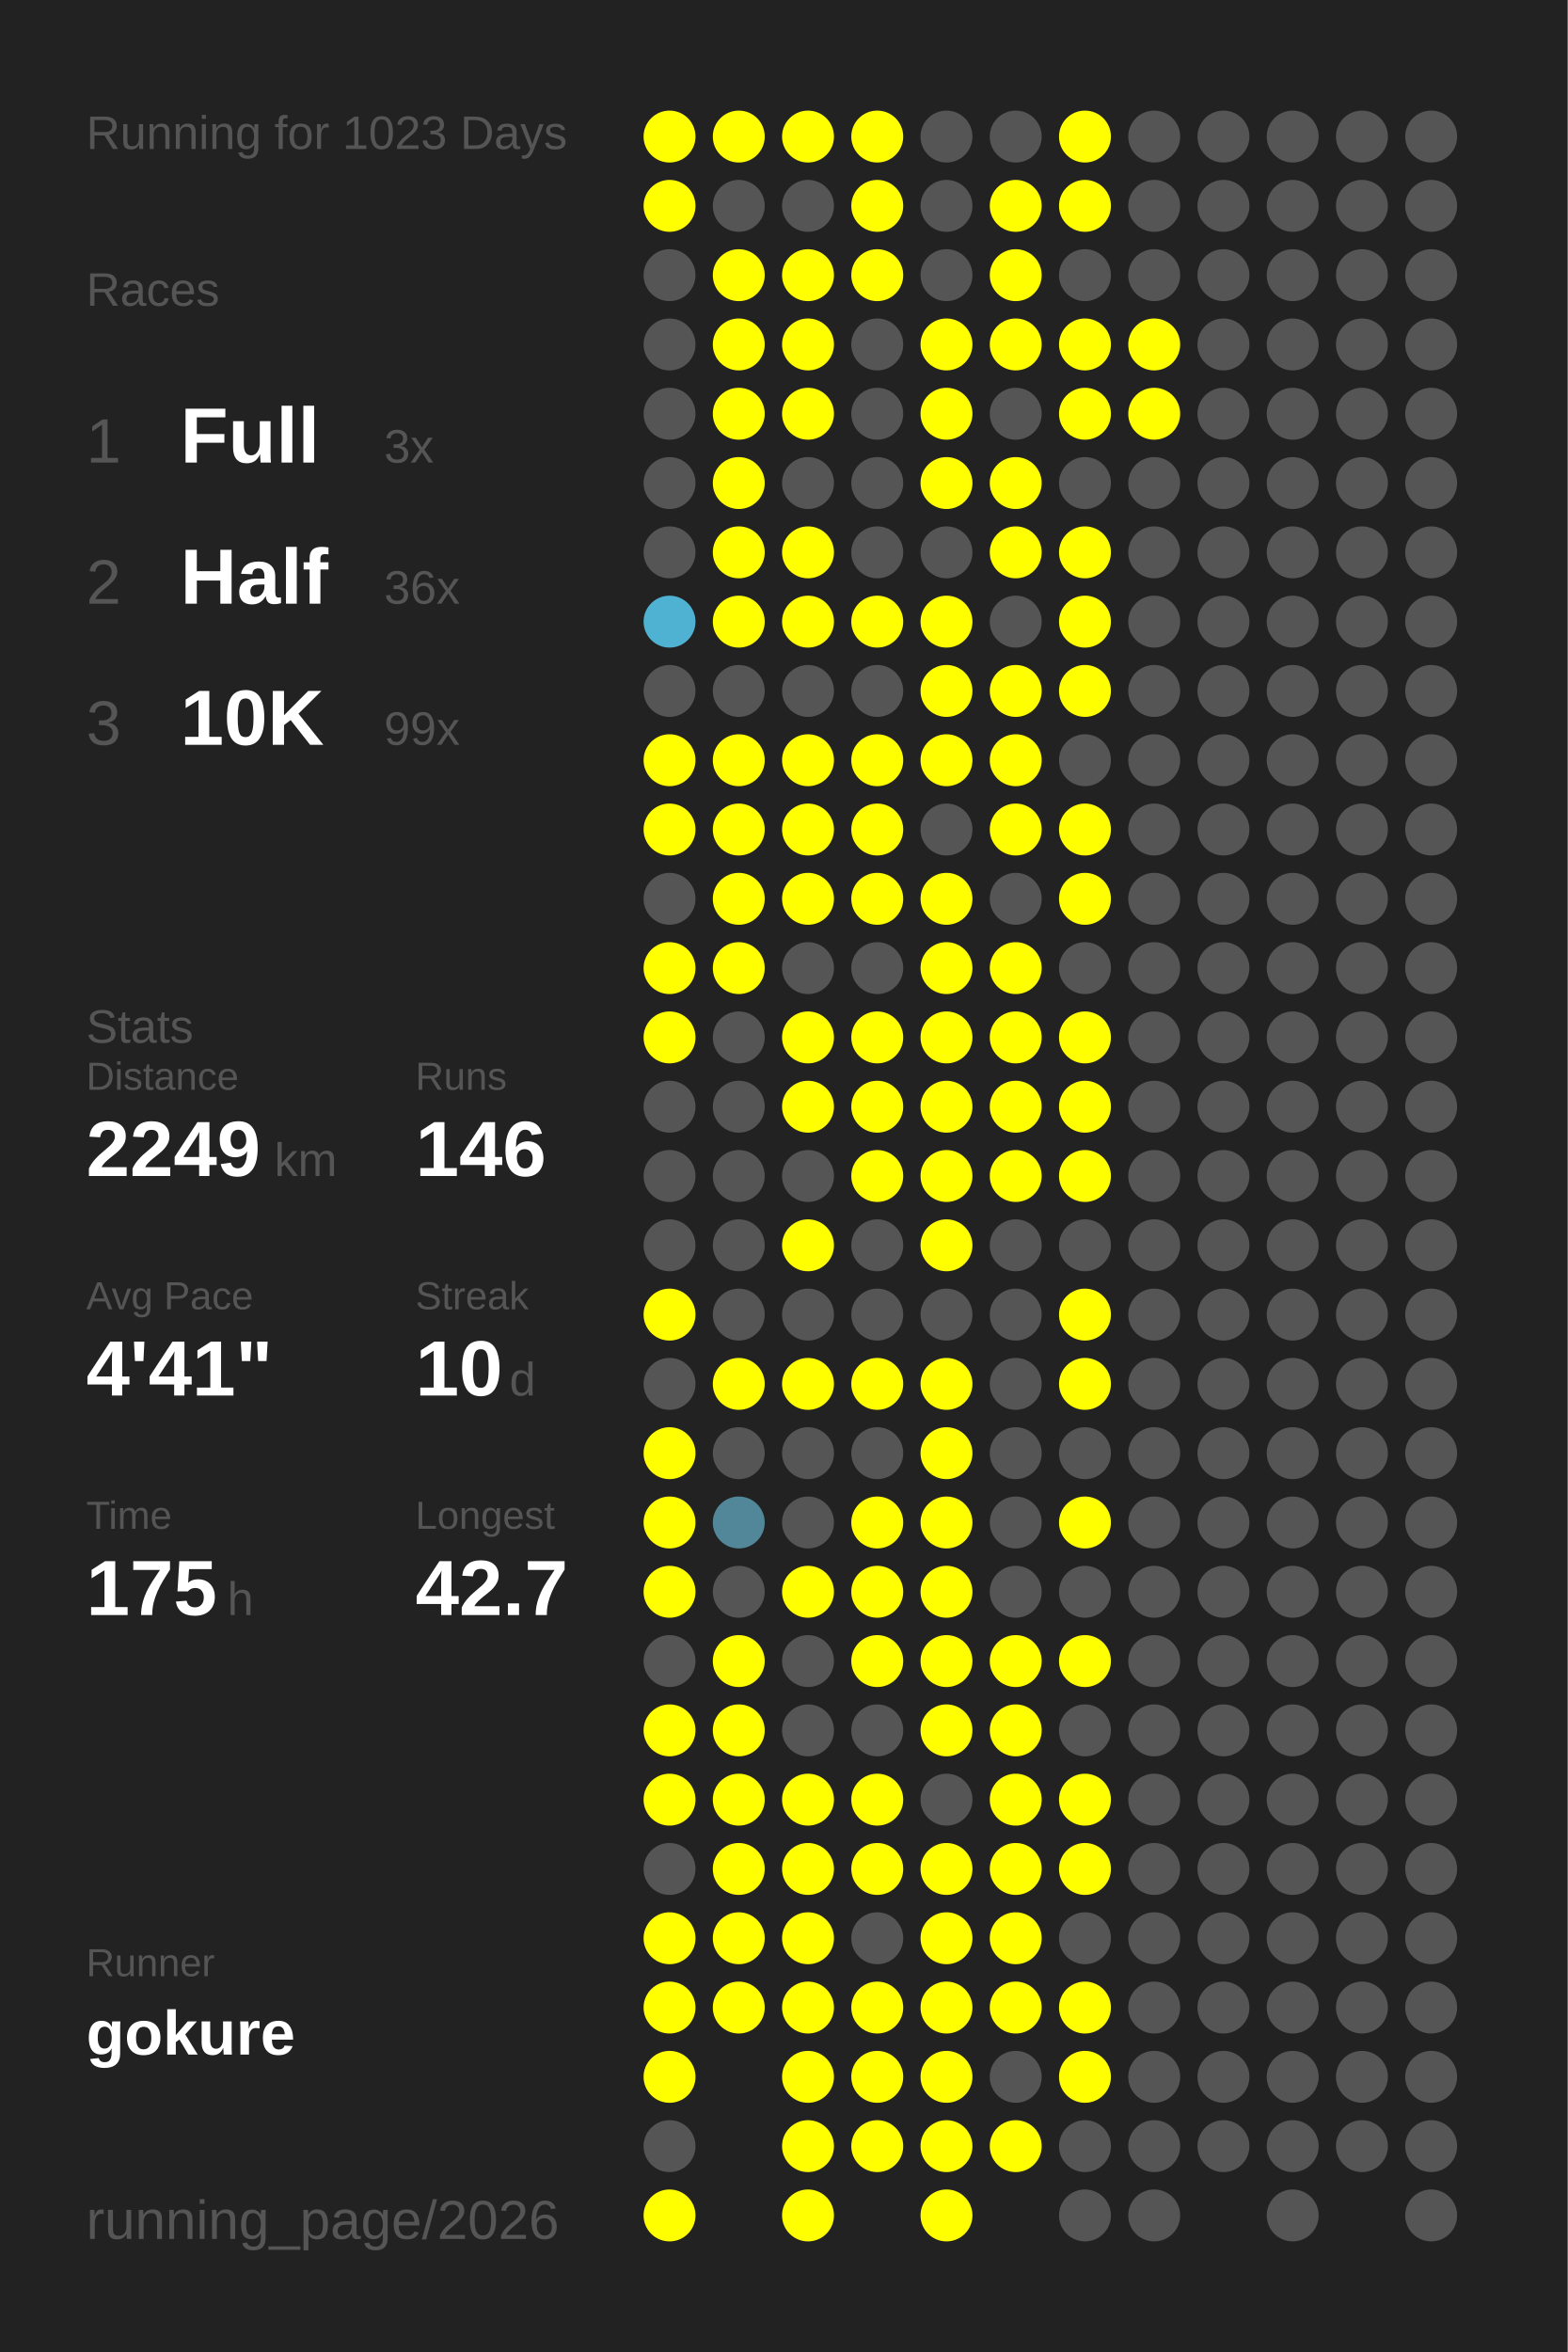
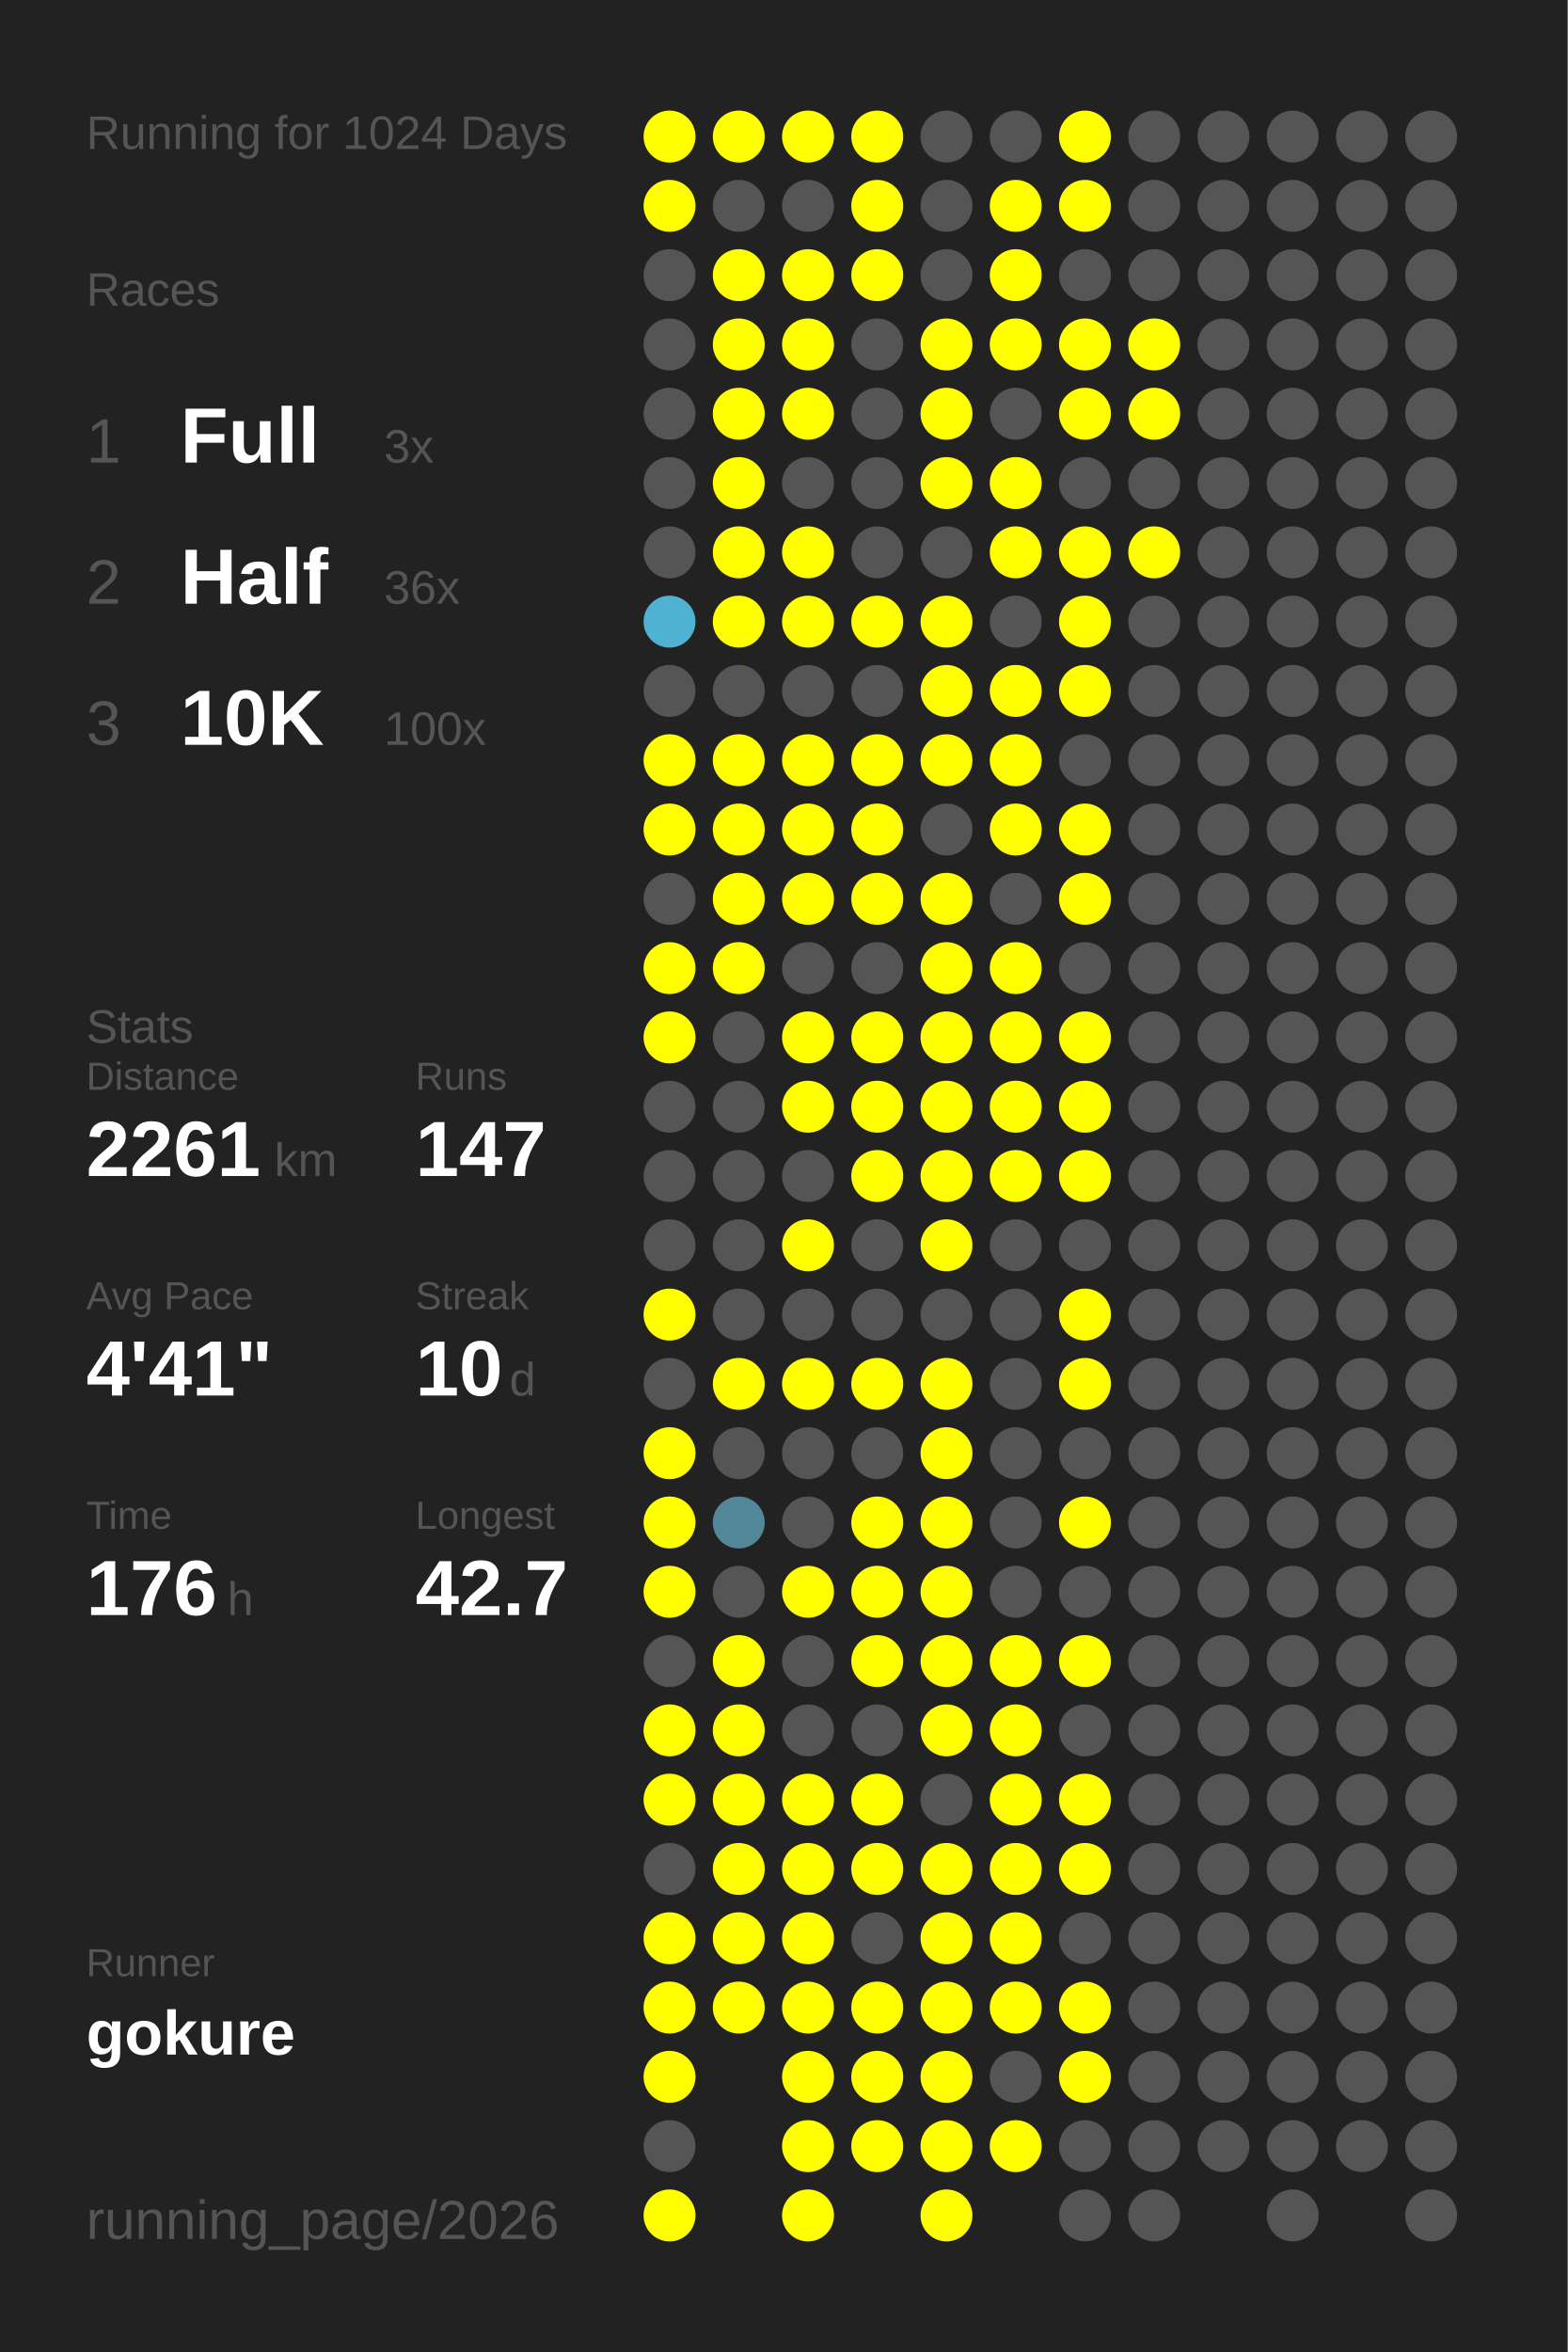
<svg xmlns="http://www.w3.org/2000/svg" baseProfile="full" height="300mm" version="1.1" viewBox="0,0,200,300" width="200mm">
  <defs />
  <rect fill="#222222" height="300" width="200" x="0" y="0" />
-   <text fill="#555555" style="font-size:6px; font-family:Arial;" x="11" y="19">Running for 1023 Days</text>
+   <text fill="#555555" style="font-size:6px; font-family:Arial;" x="11" y="19">Running for 1024 Days</text>
  <text fill="#555555" style="font-size:6px; font-family:Arial;" x="11" y="39">Races</text>
  <text fill="#555555" style="font-size:8px; font-family:Arial;" x="11" y="59">1</text>
  <text fill="#FFFFFF" style="font-size:10px; font-family:Arial; font-weight:bold;" x="23" y="59">Full</text>
  <text fill="#555555" style="font-size:6px; font-family:Arial;" x="49" y="59">3x</text>
  <text fill="#555555" style="font-size:8px; font-family:Arial;" x="11" y="77">2</text>
  <text fill="#FFFFFF" style="font-size:10px; font-family:Arial; font-weight:bold;" x="23" y="77">Half</text>
  <text fill="#555555" style="font-size:6px; font-family:Arial;" x="49" y="77">36x</text>
  <text fill="#555555" style="font-size:8px; font-family:Arial;" x="11" y="95">3</text>
  <text fill="#FFFFFF" style="font-size:10px; font-family:Arial; font-weight:bold;" x="23" y="95">10K</text>
-   <text fill="#555555" style="font-size:6px; font-family:Arial;" x="49" y="95">99x</text>
+   <text fill="#555555" style="font-size:6px; font-family:Arial;" x="49" y="95">100x</text>
  <text fill="#555555" style="font-size:6px; font-family:Arial;" x="11" y="133">Stats</text>
  <text fill="#555555" style="font-size:5px; font-family:Arial;" x="11" y="139">Distance</text>
-   <text fill="#FFFFFF" style="font-size:10px; font-family:Arial; font-weight:bold;" x="11" y="150">2249</text>
+   <text fill="#FFFFFF" style="font-size:10px; font-family:Arial; font-weight:bold;" x="11" y="150">2261</text>
  <text fill="#555555" style="font-size:6px; font-family:Arial;" x="35" y="150">km</text>
  <text fill="#555555" style="font-size:5px; font-family:Arial;" x="53" y="139">Runs</text>
-   <text fill="#FFFFFF" style="font-size:10px; font-family:Arial; font-weight:bold;" x="53" y="150">146</text>
+   <text fill="#FFFFFF" style="font-size:10px; font-family:Arial; font-weight:bold;" x="53" y="150">147</text>
  <text fill="#555555" style="font-size:5px; font-family:Arial;" x="11" y="167">Avg Pace</text>
  <text fill="#FFFFFF" style="font-size:10px; font-family:Arial; font-weight:bold;" x="11" y="178">4'41"</text>
  <text fill="#555555" style="font-size:5px; font-family:Arial;" x="53" y="167">Streak</text>
  <text fill="#FFFFFF" style="font-size:10px; font-family:Arial; font-weight:bold;" x="53" y="178">10</text>
  <text fill="#555555" style="font-size:6px; font-family:Arial;" x="65" y="178">d</text>
  <text fill="#555555" style="font-size:5px; font-family:Arial;" x="11" y="195">Time</text>
-   <text fill="#FFFFFF" style="font-size:10px; font-family:Arial; font-weight:bold;" x="11" y="206">175</text>
+   <text fill="#FFFFFF" style="font-size:10px; font-family:Arial; font-weight:bold;" x="11" y="206">176</text>
  <text fill="#555555" style="font-size:6px; font-family:Arial;" x="29" y="206">h</text>
  <text fill="#555555" style="font-size:5px; font-family:Arial;" x="53" y="195">Longest</text>
  <text fill="#FFFFFF" style="font-size:10px; font-family:Arial; font-weight:bold;" x="53" y="206">42.7</text>
  <text fill="#555555" style="font-size:5px; font-family:Arial;" x="11" y="252.065">Runner</text>
  <text fill="#FFFFFF" style="font-size:8px; font-family:Arial; font-weight:bold;" x="11" y="262.065">gokure</text>
  <text fill="#555555" style="font-size:7px; font-family:Arial;" x="11" y="285.581">running_page/2026</text>
  <circle cx="85.417" cy="17.419" fill="#FFFF00" r="3.312" />
  <circle cx="85.417" cy="26.258" fill="#FFFF00" r="3.312" />
  <circle cx="85.417" cy="35.097" fill="#555555" r="3.312" />
  <circle cx="85.417" cy="43.935" fill="#555555" r="3.312" />
  <circle cx="85.417" cy="52.774" fill="#555555" r="3.312" />
  <circle cx="85.417" cy="61.613" fill="#555555" r="3.312" />
  <circle cx="85.417" cy="70.452" fill="#555555" r="3.312" />
  <circle cx="85.417" cy="79.29" fill="#4fb2d3" r="3.312" />
  <circle cx="85.417" cy="88.129" fill="#555555" r="3.312" />
  <circle cx="85.417" cy="96.968" fill="#FFFF00" r="3.312" />
  <circle cx="85.417" cy="105.806" fill="#FFFF00" r="3.312" />
  <circle cx="85.417" cy="114.645" fill="#555555" r="3.312" />
  <circle cx="85.417" cy="123.484" fill="#FFFF00" r="3.312" />
  <circle cx="85.417" cy="132.323" fill="#FFFF00" r="3.312" />
  <circle cx="85.417" cy="141.161" fill="#555555" r="3.312" />
  <circle cx="85.417" cy="150" fill="#555555" r="3.312" />
  <circle cx="85.417" cy="158.839" fill="#555555" r="3.312" />
  <circle cx="85.417" cy="167.677" fill="#FFFF00" r="3.312" />
  <circle cx="85.417" cy="176.516" fill="#555555" r="3.312" />
  <circle cx="85.417" cy="185.355" fill="#FFFF00" r="3.312" />
  <circle cx="85.417" cy="194.194" fill="#FFFF00" r="3.312" />
  <circle cx="85.417" cy="203.032" fill="#FFFF00" r="3.312" />
  <circle cx="85.417" cy="211.871" fill="#555555" r="3.312" />
  <circle cx="85.417" cy="220.71" fill="#FFFF00" r="3.312" />
  <circle cx="85.417" cy="229.548" fill="#FFFF00" r="3.312" />
  <circle cx="85.417" cy="238.387" fill="#555555" r="3.312" />
  <circle cx="85.417" cy="247.226" fill="#FFFF00" r="3.312" />
  <circle cx="85.417" cy="256.065" fill="#FFFF00" r="3.312" />
  <circle cx="85.417" cy="264.903" fill="#FFFF00" r="3.312" />
  <circle cx="85.417" cy="273.742" fill="#555555" r="3.312" />
  <circle cx="85.417" cy="282.581" fill="#FFFF00" r="3.312" />
  <circle cx="94.25" cy="17.419" fill="#FFFF00" r="3.312" />
  <circle cx="94.25" cy="26.258" fill="#555555" r="3.312" />
  <circle cx="94.25" cy="35.097" fill="#FFFF00" r="3.312" />
  <circle cx="94.25" cy="43.935" fill="#FFFF00" r="3.312" />
  <circle cx="94.25" cy="52.774" fill="#FFFF00" r="3.312" />
  <circle cx="94.25" cy="61.613" fill="#FFFF00" r="3.312" />
  <circle cx="94.25" cy="70.452" fill="#FFFF00" r="3.312" />
  <circle cx="94.25" cy="79.29" fill="#FFFF00" r="3.312" />
  <circle cx="94.25" cy="88.129" fill="#555555" r="3.312" />
  <circle cx="94.25" cy="96.968" fill="#FFFF00" r="3.312" />
  <circle cx="94.25" cy="105.806" fill="#FFFF00" r="3.312" />
  <circle cx="94.25" cy="114.645" fill="#FFFF00" r="3.312" />
  <circle cx="94.25" cy="123.484" fill="#FFFF00" r="3.312" />
  <circle cx="94.25" cy="132.323" fill="#555555" r="3.312" />
  <circle cx="94.25" cy="141.161" fill="#555555" r="3.312" />
  <circle cx="94.25" cy="150" fill="#555555" r="3.312" />
  <circle cx="94.25" cy="158.839" fill="#555555" r="3.312" />
  <circle cx="94.25" cy="167.677" fill="#555555" r="3.312" />
  <circle cx="94.25" cy="176.516" fill="#FFFF00" r="3.312" />
  <circle cx="94.25" cy="185.355" fill="#555555" r="3.312" />
  <circle cx="94.25" cy="194.194" fill="#518799" r="3.312" />
  <circle cx="94.25" cy="203.032" fill="#555555" r="3.312" />
  <circle cx="94.25" cy="211.871" fill="#FFFF00" r="3.312" />
  <circle cx="94.25" cy="220.71" fill="#FFFF00" r="3.312" />
  <circle cx="94.25" cy="229.548" fill="#FFFF00" r="3.312" />
  <circle cx="94.25" cy="238.387" fill="#FFFF00" r="3.312" />
  <circle cx="94.25" cy="247.226" fill="#FFFF00" r="3.312" />
  <circle cx="94.25" cy="256.065" fill="#FFFF00" r="3.312" />
  <circle cx="103.083" cy="17.419" fill="#FFFF00" r="3.312" />
  <circle cx="103.083" cy="26.258" fill="#555555" r="3.312" />
  <circle cx="103.083" cy="35.097" fill="#FFFF00" r="3.312" />
  <circle cx="103.083" cy="43.935" fill="#FFFF00" r="3.312" />
  <circle cx="103.083" cy="52.774" fill="#FFFF00" r="3.312" />
  <circle cx="103.083" cy="61.613" fill="#555555" r="3.312" />
  <circle cx="103.083" cy="70.452" fill="#FFFF00" r="3.312" />
  <circle cx="103.083" cy="79.29" fill="#FFFF00" r="3.312" />
  <circle cx="103.083" cy="88.129" fill="#555555" r="3.312" />
  <circle cx="103.083" cy="96.968" fill="#FFFF00" r="3.312" />
  <circle cx="103.083" cy="105.806" fill="#FFFF00" r="3.312" />
  <circle cx="103.083" cy="114.645" fill="#FFFF00" r="3.312" />
  <circle cx="103.083" cy="123.484" fill="#555555" r="3.312" />
  <circle cx="103.083" cy="132.323" fill="#FFFF00" r="3.312" />
  <circle cx="103.083" cy="141.161" fill="#FFFF00" r="3.312" />
  <circle cx="103.083" cy="150" fill="#555555" r="3.312" />
  <circle cx="103.083" cy="158.839" fill="#FFFF00" r="3.312" />
  <circle cx="103.083" cy="167.677" fill="#555555" r="3.312" />
  <circle cx="103.083" cy="176.516" fill="#FFFF00" r="3.312" />
  <circle cx="103.083" cy="185.355" fill="#555555" r="3.312" />
  <circle cx="103.083" cy="194.194" fill="#555555" r="3.312" />
  <circle cx="103.083" cy="203.032" fill="#FFFF00" r="3.312" />
  <circle cx="103.083" cy="211.871" fill="#555555" r="3.312" />
  <circle cx="103.083" cy="220.71" fill="#555555" r="3.312" />
  <circle cx="103.083" cy="229.548" fill="#FFFF00" r="3.312" />
  <circle cx="103.083" cy="238.387" fill="#FFFF00" r="3.312" />
  <circle cx="103.083" cy="247.226" fill="#FFFF00" r="3.312" />
  <circle cx="103.083" cy="256.065" fill="#FFFF00" r="3.312" />
  <circle cx="103.083" cy="264.903" fill="#FFFF00" r="3.312" />
  <circle cx="103.083" cy="273.742" fill="#FFFF00" r="3.312" />
  <circle cx="103.083" cy="282.581" fill="#FFFF00" r="3.312" />
  <circle cx="111.917" cy="17.419" fill="#FFFF00" r="3.312" />
  <circle cx="111.917" cy="26.258" fill="#FFFF00" r="3.312" />
  <circle cx="111.917" cy="35.097" fill="#FFFF00" r="3.312" />
  <circle cx="111.917" cy="43.935" fill="#555555" r="3.312" />
  <circle cx="111.917" cy="52.774" fill="#555555" r="3.312" />
  <circle cx="111.917" cy="61.613" fill="#555555" r="3.312" />
  <circle cx="111.917" cy="70.452" fill="#555555" r="3.312" />
  <circle cx="111.917" cy="79.29" fill="#FFFF00" r="3.312" />
  <circle cx="111.917" cy="88.129" fill="#555555" r="3.312" />
  <circle cx="111.917" cy="96.968" fill="#FFFF00" r="3.312" />
  <circle cx="111.917" cy="105.806" fill="#FFFF00" r="3.312" />
  <circle cx="111.917" cy="114.645" fill="#FFFF00" r="3.312" />
  <circle cx="111.917" cy="123.484" fill="#555555" r="3.312" />
  <circle cx="111.917" cy="132.323" fill="#FFFF00" r="3.312" />
  <circle cx="111.917" cy="141.161" fill="#FFFF00" r="3.312" />
  <circle cx="111.917" cy="150" fill="#FFFF00" r="3.312" />
  <circle cx="111.917" cy="158.839" fill="#555555" r="3.312" />
  <circle cx="111.917" cy="167.677" fill="#555555" r="3.312" />
  <circle cx="111.917" cy="176.516" fill="#FFFF00" r="3.312" />
  <circle cx="111.917" cy="185.355" fill="#555555" r="3.312" />
  <circle cx="111.917" cy="194.194" fill="#FFFF00" r="3.312" />
  <circle cx="111.917" cy="203.032" fill="#FFFF00" r="3.312" />
  <circle cx="111.917" cy="211.871" fill="#FFFF00" r="3.312" />
  <circle cx="111.917" cy="220.71" fill="#555555" r="3.312" />
  <circle cx="111.917" cy="229.548" fill="#FFFF00" r="3.312" />
  <circle cx="111.917" cy="238.387" fill="#FFFF00" r="3.312" />
  <circle cx="111.917" cy="247.226" fill="#555555" r="3.312" />
  <circle cx="111.917" cy="256.065" fill="#FFFF00" r="3.312" />
  <circle cx="111.917" cy="264.903" fill="#FFFF00" r="3.312" />
  <circle cx="111.917" cy="273.742" fill="#FFFF00" r="3.312" />
  <circle cx="120.75" cy="17.419" fill="#555555" r="3.312" />
  <circle cx="120.75" cy="26.258" fill="#555555" r="3.312" />
  <circle cx="120.75" cy="35.097" fill="#555555" r="3.312" />
  <circle cx="120.75" cy="43.935" fill="#FFFF00" r="3.312" />
  <circle cx="120.75" cy="52.774" fill="#FFFF00" r="3.312" />
  <circle cx="120.75" cy="61.613" fill="#FFFF00" r="3.312" />
  <circle cx="120.75" cy="70.452" fill="#555555" r="3.312" />
  <circle cx="120.75" cy="79.29" fill="#FFFF00" r="3.312" />
  <circle cx="120.75" cy="88.129" fill="#FFFF00" r="3.312" />
  <circle cx="120.75" cy="96.968" fill="#FFFF00" r="3.312" />
  <circle cx="120.75" cy="105.806" fill="#555555" r="3.312" />
  <circle cx="120.75" cy="114.645" fill="#FFFF00" r="3.312" />
  <circle cx="120.75" cy="123.484" fill="#FFFF00" r="3.312" />
  <circle cx="120.75" cy="132.323" fill="#FFFF00" r="3.312" />
  <circle cx="120.75" cy="141.161" fill="#FFFF00" r="3.312" />
  <circle cx="120.75" cy="150" fill="#FFFF00" r="3.312" />
  <circle cx="120.75" cy="158.839" fill="#FFFF00" r="3.312" />
  <circle cx="120.75" cy="167.677" fill="#555555" r="3.312" />
  <circle cx="120.75" cy="176.516" fill="#FFFF00" r="3.312" />
  <circle cx="120.75" cy="185.355" fill="#FFFF00" r="3.312" />
  <circle cx="120.75" cy="194.194" fill="#FFFF00" r="3.312" />
  <circle cx="120.75" cy="203.032" fill="#FFFF00" r="3.312" />
  <circle cx="120.75" cy="211.871" fill="#FFFF00" r="3.312" />
  <circle cx="120.75" cy="220.71" fill="#FFFF00" r="3.312" />
  <circle cx="120.75" cy="229.548" fill="#555555" r="3.312" />
  <circle cx="120.75" cy="238.387" fill="#FFFF00" r="3.312" />
  <circle cx="120.75" cy="247.226" fill="#FFFF00" r="3.312" />
  <circle cx="120.75" cy="256.065" fill="#FFFF00" r="3.312" />
  <circle cx="120.75" cy="264.903" fill="#FFFF00" r="3.312" />
  <circle cx="120.75" cy="273.742" fill="#FFFF00" r="3.312" />
  <circle cx="120.75" cy="282.581" fill="#FFFF00" r="3.312" />
  <circle cx="129.583" cy="17.419" fill="#555555" r="3.312" />
  <circle cx="129.583" cy="26.258" fill="#FFFF00" r="3.312" />
  <circle cx="129.583" cy="35.097" fill="#FFFF00" r="3.312" />
  <circle cx="129.583" cy="43.935" fill="#FFFF00" r="3.312" />
  <circle cx="129.583" cy="52.774" fill="#555555" r="3.312" />
  <circle cx="129.583" cy="61.613" fill="#FFFF00" r="3.312" />
  <circle cx="129.583" cy="70.452" fill="#FFFF00" r="3.312" />
  <circle cx="129.583" cy="79.29" fill="#555555" r="3.312" />
  <circle cx="129.583" cy="88.129" fill="#FFFF00" r="3.312" />
  <circle cx="129.583" cy="96.968" fill="#FFFF00" r="3.312" />
  <circle cx="129.583" cy="105.806" fill="#FFFF00" r="3.312" />
  <circle cx="129.583" cy="114.645" fill="#555555" r="3.312" />
  <circle cx="129.583" cy="123.484" fill="#FFFF00" r="3.312" />
  <circle cx="129.583" cy="132.323" fill="#FFFF00" r="3.312" />
  <circle cx="129.583" cy="141.161" fill="#FFFF00" r="3.312" />
  <circle cx="129.583" cy="150" fill="#FFFF00" r="3.312" />
  <circle cx="129.583" cy="158.839" fill="#555555" r="3.312" />
  <circle cx="129.583" cy="167.677" fill="#555555" r="3.312" />
  <circle cx="129.583" cy="176.516" fill="#555555" r="3.312" />
  <circle cx="129.583" cy="185.355" fill="#555555" r="3.312" />
  <circle cx="129.583" cy="194.194" fill="#555555" r="3.312" />
  <circle cx="129.583" cy="203.032" fill="#555555" r="3.312" />
  <circle cx="129.583" cy="211.871" fill="#FFFF00" r="3.312" />
  <circle cx="129.583" cy="220.71" fill="#FFFF00" r="3.312" />
  <circle cx="129.583" cy="229.548" fill="#FFFF00" r="3.312" />
  <circle cx="129.583" cy="238.387" fill="#FFFF00" r="3.312" />
  <circle cx="129.583" cy="247.226" fill="#FFFF00" r="3.312" />
  <circle cx="129.583" cy="256.065" fill="#FFFF00" r="3.312" />
  <circle cx="129.583" cy="264.903" fill="#555555" r="3.312" />
  <circle cx="129.583" cy="273.742" fill="#FFFF00" r="3.312" />
  <circle cx="138.417" cy="17.419" fill="#FFFF00" r="3.312" />
  <circle cx="138.417" cy="26.258" fill="#FFFF00" r="3.312" />
  <circle cx="138.417" cy="35.097" fill="#555555" r="3.312" />
  <circle cx="138.417" cy="43.935" fill="#FFFF00" r="3.312" />
  <circle cx="138.417" cy="52.774" fill="#FFFF00" r="3.312" />
  <circle cx="138.417" cy="61.613" fill="#555555" r="3.312" />
  <circle cx="138.417" cy="70.452" fill="#FFFF00" r="3.312" />
  <circle cx="138.417" cy="79.29" fill="#FFFF00" r="3.312" />
  <circle cx="138.417" cy="88.129" fill="#FFFF00" r="3.312" />
  <circle cx="138.417" cy="96.968" fill="#555555" r="3.312" />
  <circle cx="138.417" cy="105.806" fill="#FFFF00" r="3.312" />
  <circle cx="138.417" cy="114.645" fill="#FFFF00" r="3.312" />
  <circle cx="138.417" cy="123.484" fill="#555555" r="3.312" />
  <circle cx="138.417" cy="132.323" fill="#FFFF00" r="3.312" />
  <circle cx="138.417" cy="141.161" fill="#FFFF00" r="3.312" />
  <circle cx="138.417" cy="150" fill="#FFFF00" r="3.312" />
  <circle cx="138.417" cy="158.839" fill="#555555" r="3.312" />
  <circle cx="138.417" cy="167.677" fill="#FFFF00" r="3.312" />
  <circle cx="138.417" cy="176.516" fill="#FFFF00" r="3.312" />
  <circle cx="138.417" cy="185.355" fill="#555555" r="3.312" />
  <circle cx="138.417" cy="194.194" fill="#FFFF00" r="3.312" />
  <circle cx="138.417" cy="203.032" fill="#555555" r="3.312" />
  <circle cx="138.417" cy="211.871" fill="#FFFF00" r="3.312" />
  <circle cx="138.417" cy="220.71" fill="#555555" r="3.312" />
  <circle cx="138.417" cy="229.548" fill="#FFFF00" r="3.312" />
  <circle cx="138.417" cy="238.387" fill="#FFFF00" r="3.312" />
  <circle cx="138.417" cy="247.226" fill="#555555" r="3.312" />
  <circle cx="138.417" cy="256.065" fill="#FFFF00" r="3.312" />
  <circle cx="138.417" cy="264.903" fill="#FFFF00" r="3.312" />
  <circle cx="138.417" cy="273.742" fill="#555555" r="3.312" />
  <circle cx="138.417" cy="282.581" fill="#555555" r="3.312" />
  <circle cx="147.25" cy="17.419" fill="#555555" r="3.312" />
  <circle cx="147.25" cy="26.258" fill="#555555" r="3.312" />
  <circle cx="147.25" cy="35.097" fill="#555555" r="3.312" />
  <circle cx="147.25" cy="43.935" fill="#FFFF00" r="3.312" />
  <circle cx="147.25" cy="52.774" fill="#FFFF00" r="3.312" />
  <circle cx="147.25" cy="61.613" fill="#555555" r="3.312" />
-   <circle cx="147.25" cy="70.452" fill="#555555" r="3.312" />
+   <circle cx="147.25" cy="70.452" fill="#FFFF00" r="3.312" />
  <circle cx="147.25" cy="79.29" fill="#555555" r="3.312" />
  <circle cx="147.25" cy="88.129" fill="#555555" r="3.312" />
  <circle cx="147.25" cy="96.968" fill="#555555" r="3.312" />
  <circle cx="147.25" cy="105.806" fill="#555555" r="3.312" />
  <circle cx="147.25" cy="114.645" fill="#555555" r="3.312" />
  <circle cx="147.25" cy="123.484" fill="#555555" r="3.312" />
  <circle cx="147.25" cy="132.323" fill="#555555" r="3.312" />
  <circle cx="147.25" cy="141.161" fill="#555555" r="3.312" />
  <circle cx="147.25" cy="150" fill="#555555" r="3.312" />
  <circle cx="147.25" cy="158.839" fill="#555555" r="3.312" />
  <circle cx="147.25" cy="167.677" fill="#555555" r="3.312" />
  <circle cx="147.25" cy="176.516" fill="#555555" r="3.312" />
  <circle cx="147.25" cy="185.355" fill="#555555" r="3.312" />
  <circle cx="147.25" cy="194.194" fill="#555555" r="3.312" />
  <circle cx="147.25" cy="203.032" fill="#555555" r="3.312" />
  <circle cx="147.25" cy="211.871" fill="#555555" r="3.312" />
  <circle cx="147.25" cy="220.71" fill="#555555" r="3.312" />
  <circle cx="147.25" cy="229.548" fill="#555555" r="3.312" />
  <circle cx="147.25" cy="238.387" fill="#555555" r="3.312" />
  <circle cx="147.25" cy="247.226" fill="#555555" r="3.312" />
  <circle cx="147.25" cy="256.065" fill="#555555" r="3.312" />
  <circle cx="147.25" cy="264.903" fill="#555555" r="3.312" />
  <circle cx="147.25" cy="273.742" fill="#555555" r="3.312" />
  <circle cx="147.25" cy="282.581" fill="#555555" r="3.312" />
  <circle cx="156.083" cy="17.419" fill="#555555" r="3.312" />
  <circle cx="156.083" cy="26.258" fill="#555555" r="3.312" />
  <circle cx="156.083" cy="35.097" fill="#555555" r="3.312" />
  <circle cx="156.083" cy="43.935" fill="#555555" r="3.312" />
  <circle cx="156.083" cy="52.774" fill="#555555" r="3.312" />
  <circle cx="156.083" cy="61.613" fill="#555555" r="3.312" />
  <circle cx="156.083" cy="70.452" fill="#555555" r="3.312" />
  <circle cx="156.083" cy="79.29" fill="#555555" r="3.312" />
  <circle cx="156.083" cy="88.129" fill="#555555" r="3.312" />
  <circle cx="156.083" cy="96.968" fill="#555555" r="3.312" />
  <circle cx="156.083" cy="105.806" fill="#555555" r="3.312" />
  <circle cx="156.083" cy="114.645" fill="#555555" r="3.312" />
  <circle cx="156.083" cy="123.484" fill="#555555" r="3.312" />
  <circle cx="156.083" cy="132.323" fill="#555555" r="3.312" />
  <circle cx="156.083" cy="141.161" fill="#555555" r="3.312" />
  <circle cx="156.083" cy="150" fill="#555555" r="3.312" />
  <circle cx="156.083" cy="158.839" fill="#555555" r="3.312" />
  <circle cx="156.083" cy="167.677" fill="#555555" r="3.312" />
  <circle cx="156.083" cy="176.516" fill="#555555" r="3.312" />
  <circle cx="156.083" cy="185.355" fill="#555555" r="3.312" />
  <circle cx="156.083" cy="194.194" fill="#555555" r="3.312" />
  <circle cx="156.083" cy="203.032" fill="#555555" r="3.312" />
  <circle cx="156.083" cy="211.871" fill="#555555" r="3.312" />
  <circle cx="156.083" cy="220.71" fill="#555555" r="3.312" />
  <circle cx="156.083" cy="229.548" fill="#555555" r="3.312" />
  <circle cx="156.083" cy="238.387" fill="#555555" r="3.312" />
  <circle cx="156.083" cy="247.226" fill="#555555" r="3.312" />
  <circle cx="156.083" cy="256.065" fill="#555555" r="3.312" />
  <circle cx="156.083" cy="264.903" fill="#555555" r="3.312" />
  <circle cx="156.083" cy="273.742" fill="#555555" r="3.312" />
  <circle cx="164.917" cy="17.419" fill="#555555" r="3.312" />
  <circle cx="164.917" cy="26.258" fill="#555555" r="3.312" />
  <circle cx="164.917" cy="35.097" fill="#555555" r="3.312" />
  <circle cx="164.917" cy="43.935" fill="#555555" r="3.312" />
  <circle cx="164.917" cy="52.774" fill="#555555" r="3.312" />
  <circle cx="164.917" cy="61.613" fill="#555555" r="3.312" />
  <circle cx="164.917" cy="70.452" fill="#555555" r="3.312" />
  <circle cx="164.917" cy="79.29" fill="#555555" r="3.312" />
  <circle cx="164.917" cy="88.129" fill="#555555" r="3.312" />
  <circle cx="164.917" cy="96.968" fill="#555555" r="3.312" />
  <circle cx="164.917" cy="105.806" fill="#555555" r="3.312" />
  <circle cx="164.917" cy="114.645" fill="#555555" r="3.312" />
  <circle cx="164.917" cy="123.484" fill="#555555" r="3.312" />
  <circle cx="164.917" cy="132.323" fill="#555555" r="3.312" />
  <circle cx="164.917" cy="141.161" fill="#555555" r="3.312" />
  <circle cx="164.917" cy="150" fill="#555555" r="3.312" />
  <circle cx="164.917" cy="158.839" fill="#555555" r="3.312" />
  <circle cx="164.917" cy="167.677" fill="#555555" r="3.312" />
  <circle cx="164.917" cy="176.516" fill="#555555" r="3.312" />
  <circle cx="164.917" cy="185.355" fill="#555555" r="3.312" />
  <circle cx="164.917" cy="194.194" fill="#555555" r="3.312" />
  <circle cx="164.917" cy="203.032" fill="#555555" r="3.312" />
  <circle cx="164.917" cy="211.871" fill="#555555" r="3.312" />
  <circle cx="164.917" cy="220.71" fill="#555555" r="3.312" />
  <circle cx="164.917" cy="229.548" fill="#555555" r="3.312" />
  <circle cx="164.917" cy="238.387" fill="#555555" r="3.312" />
  <circle cx="164.917" cy="247.226" fill="#555555" r="3.312" />
  <circle cx="164.917" cy="256.065" fill="#555555" r="3.312" />
  <circle cx="164.917" cy="264.903" fill="#555555" r="3.312" />
  <circle cx="164.917" cy="273.742" fill="#555555" r="3.312" />
  <circle cx="164.917" cy="282.581" fill="#555555" r="3.312" />
  <circle cx="173.75" cy="17.419" fill="#555555" r="3.312" />
  <circle cx="173.75" cy="26.258" fill="#555555" r="3.312" />
  <circle cx="173.75" cy="35.097" fill="#555555" r="3.312" />
  <circle cx="173.75" cy="43.935" fill="#555555" r="3.312" />
  <circle cx="173.75" cy="52.774" fill="#555555" r="3.312" />
  <circle cx="173.75" cy="61.613" fill="#555555" r="3.312" />
  <circle cx="173.75" cy="70.452" fill="#555555" r="3.312" />
  <circle cx="173.75" cy="79.29" fill="#555555" r="3.312" />
  <circle cx="173.75" cy="88.129" fill="#555555" r="3.312" />
  <circle cx="173.75" cy="96.968" fill="#555555" r="3.312" />
  <circle cx="173.75" cy="105.806" fill="#555555" r="3.312" />
  <circle cx="173.75" cy="114.645" fill="#555555" r="3.312" />
  <circle cx="173.75" cy="123.484" fill="#555555" r="3.312" />
  <circle cx="173.75" cy="132.323" fill="#555555" r="3.312" />
  <circle cx="173.75" cy="141.161" fill="#555555" r="3.312" />
  <circle cx="173.75" cy="150" fill="#555555" r="3.312" />
  <circle cx="173.75" cy="158.839" fill="#555555" r="3.312" />
  <circle cx="173.75" cy="167.677" fill="#555555" r="3.312" />
  <circle cx="173.75" cy="176.516" fill="#555555" r="3.312" />
  <circle cx="173.75" cy="185.355" fill="#555555" r="3.312" />
  <circle cx="173.75" cy="194.194" fill="#555555" r="3.312" />
  <circle cx="173.75" cy="203.032" fill="#555555" r="3.312" />
  <circle cx="173.75" cy="211.871" fill="#555555" r="3.312" />
  <circle cx="173.75" cy="220.71" fill="#555555" r="3.312" />
  <circle cx="173.75" cy="229.548" fill="#555555" r="3.312" />
  <circle cx="173.75" cy="238.387" fill="#555555" r="3.312" />
  <circle cx="173.75" cy="247.226" fill="#555555" r="3.312" />
  <circle cx="173.75" cy="256.065" fill="#555555" r="3.312" />
  <circle cx="173.75" cy="264.903" fill="#555555" r="3.312" />
  <circle cx="173.75" cy="273.742" fill="#555555" r="3.312" />
  <circle cx="182.583" cy="17.419" fill="#555555" r="3.312" />
  <circle cx="182.583" cy="26.258" fill="#555555" r="3.312" />
  <circle cx="182.583" cy="35.097" fill="#555555" r="3.312" />
  <circle cx="182.583" cy="43.935" fill="#555555" r="3.312" />
  <circle cx="182.583" cy="52.774" fill="#555555" r="3.312" />
  <circle cx="182.583" cy="61.613" fill="#555555" r="3.312" />
  <circle cx="182.583" cy="70.452" fill="#555555" r="3.312" />
  <circle cx="182.583" cy="79.29" fill="#555555" r="3.312" />
  <circle cx="182.583" cy="88.129" fill="#555555" r="3.312" />
  <circle cx="182.583" cy="96.968" fill="#555555" r="3.312" />
  <circle cx="182.583" cy="105.806" fill="#555555" r="3.312" />
  <circle cx="182.583" cy="114.645" fill="#555555" r="3.312" />
  <circle cx="182.583" cy="123.484" fill="#555555" r="3.312" />
  <circle cx="182.583" cy="132.323" fill="#555555" r="3.312" />
  <circle cx="182.583" cy="141.161" fill="#555555" r="3.312" />
  <circle cx="182.583" cy="150" fill="#555555" r="3.312" />
  <circle cx="182.583" cy="158.839" fill="#555555" r="3.312" />
  <circle cx="182.583" cy="167.677" fill="#555555" r="3.312" />
  <circle cx="182.583" cy="176.516" fill="#555555" r="3.312" />
  <circle cx="182.583" cy="185.355" fill="#555555" r="3.312" />
  <circle cx="182.583" cy="194.194" fill="#555555" r="3.312" />
  <circle cx="182.583" cy="203.032" fill="#555555" r="3.312" />
  <circle cx="182.583" cy="211.871" fill="#555555" r="3.312" />
  <circle cx="182.583" cy="220.71" fill="#555555" r="3.312" />
  <circle cx="182.583" cy="229.548" fill="#555555" r="3.312" />
  <circle cx="182.583" cy="238.387" fill="#555555" r="3.312" />
  <circle cx="182.583" cy="247.226" fill="#555555" r="3.312" />
  <circle cx="182.583" cy="256.065" fill="#555555" r="3.312" />
  <circle cx="182.583" cy="264.903" fill="#555555" r="3.312" />
  <circle cx="182.583" cy="273.742" fill="#555555" r="3.312" />
  <circle cx="182.583" cy="282.581" fill="#555555" r="3.312" />
</svg>
